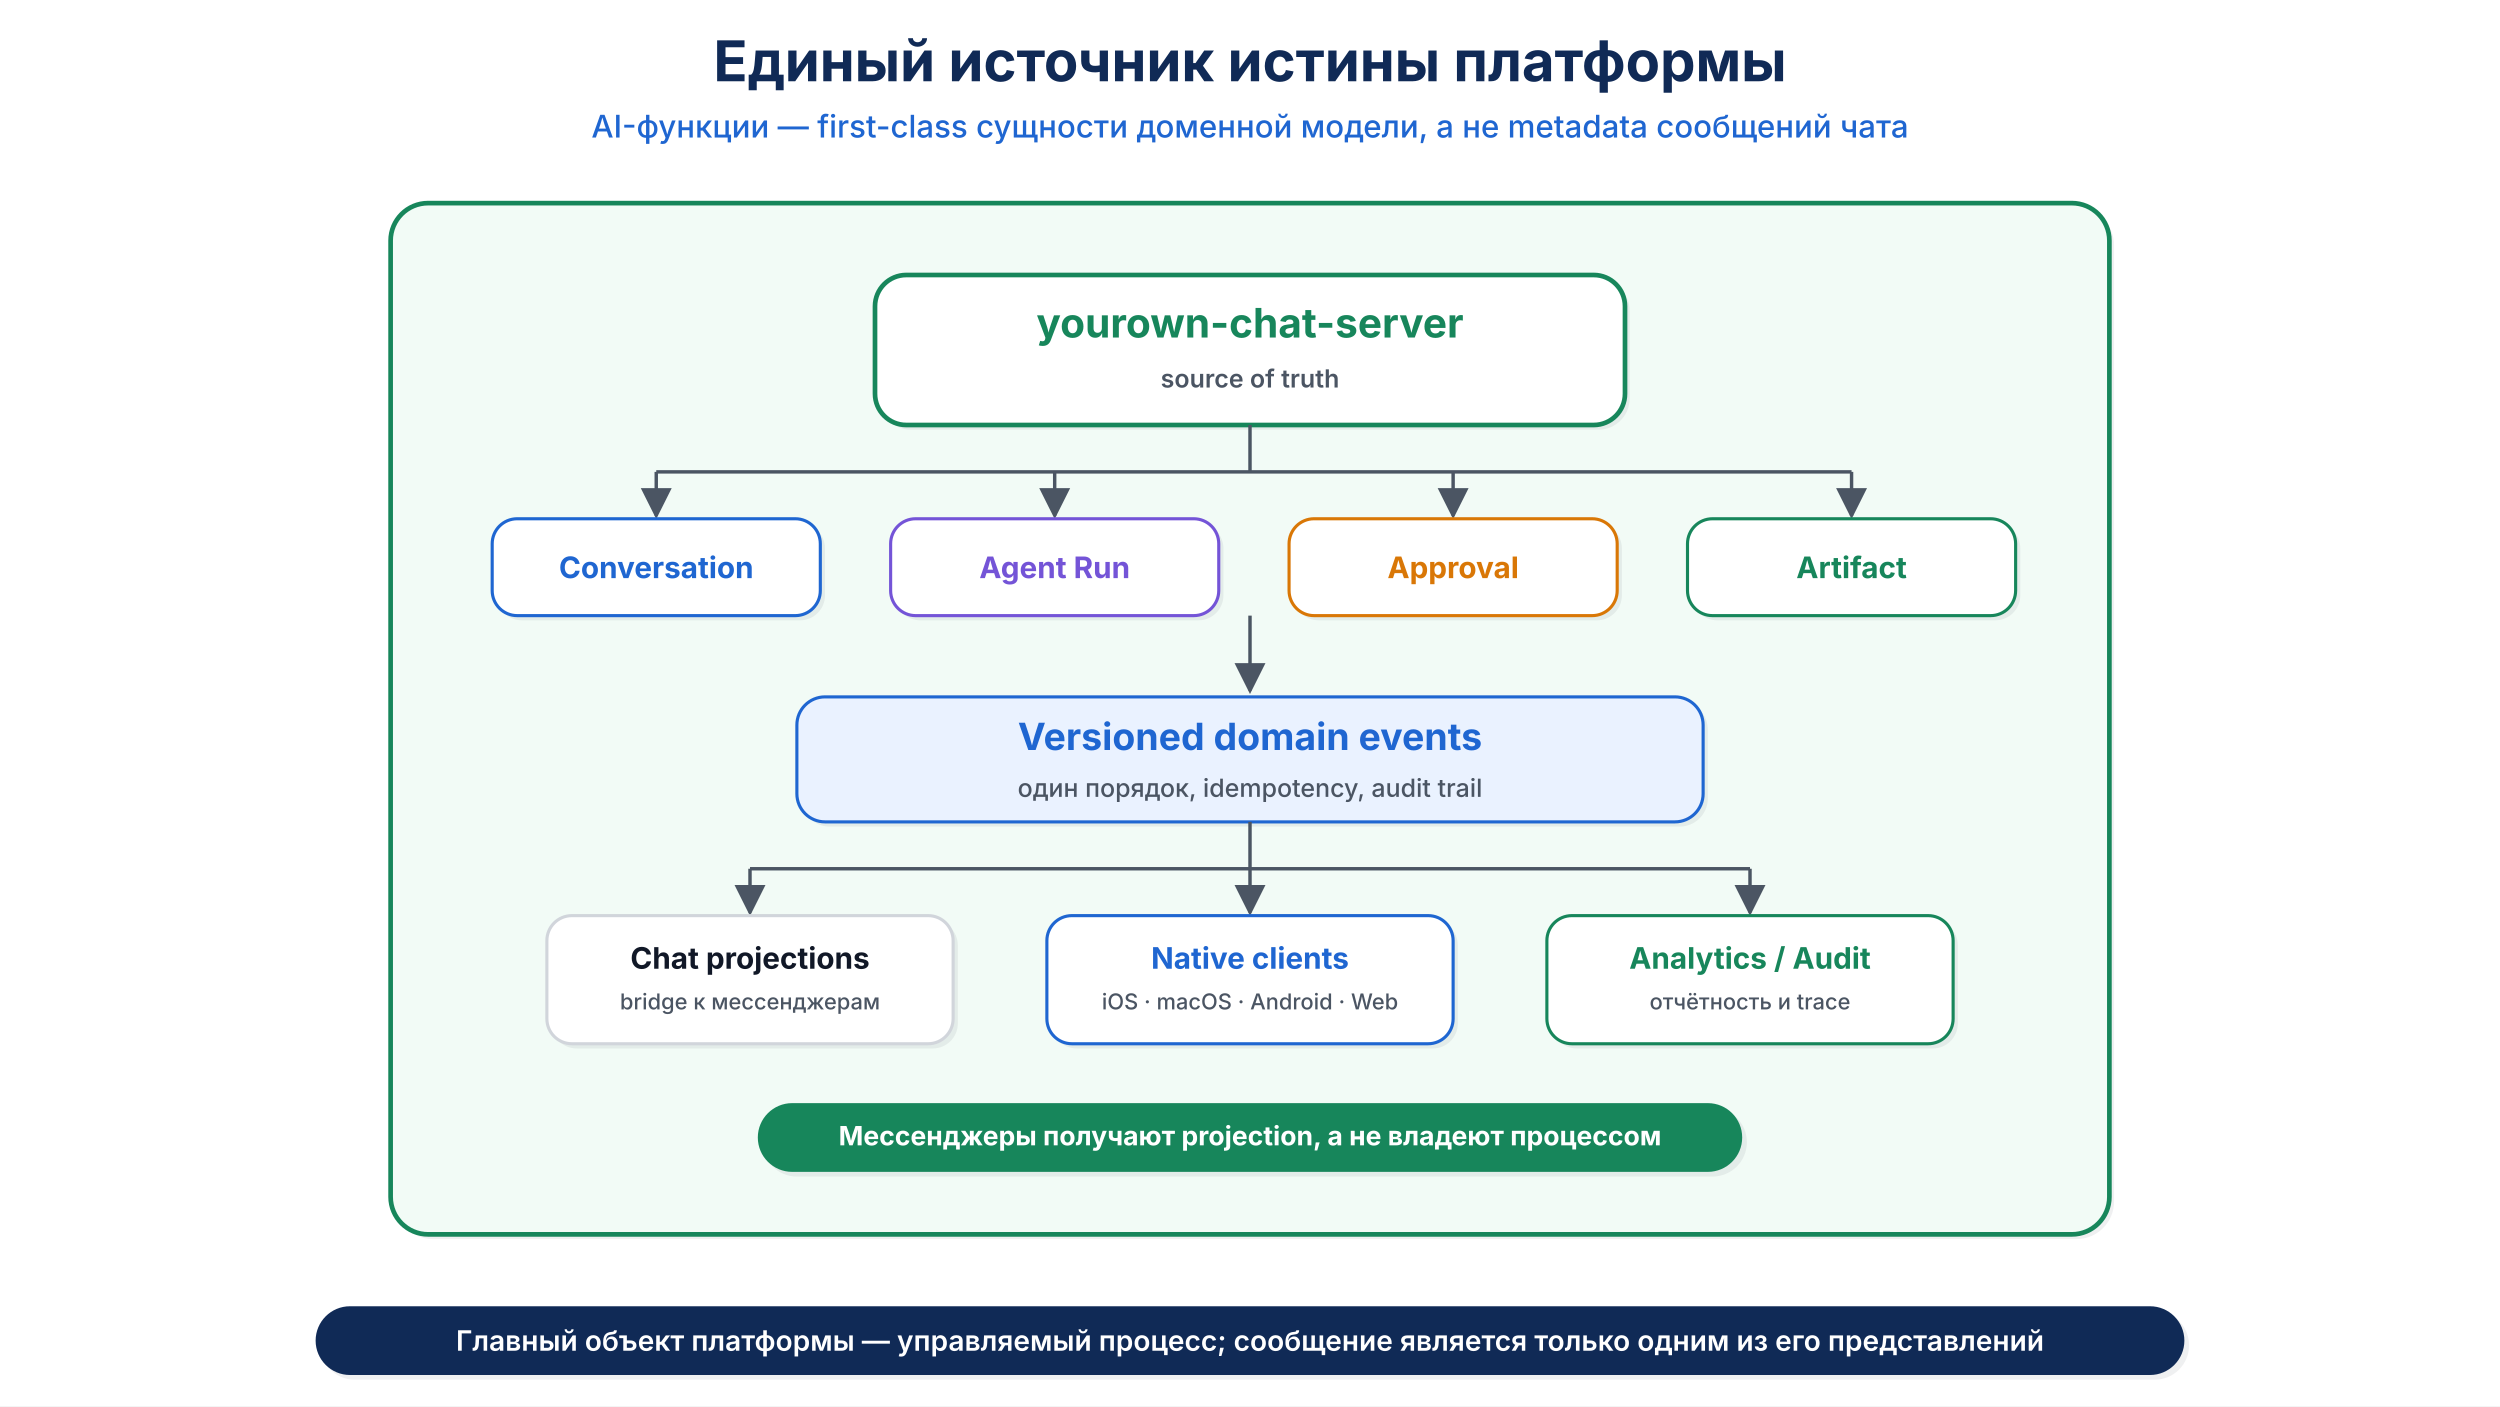
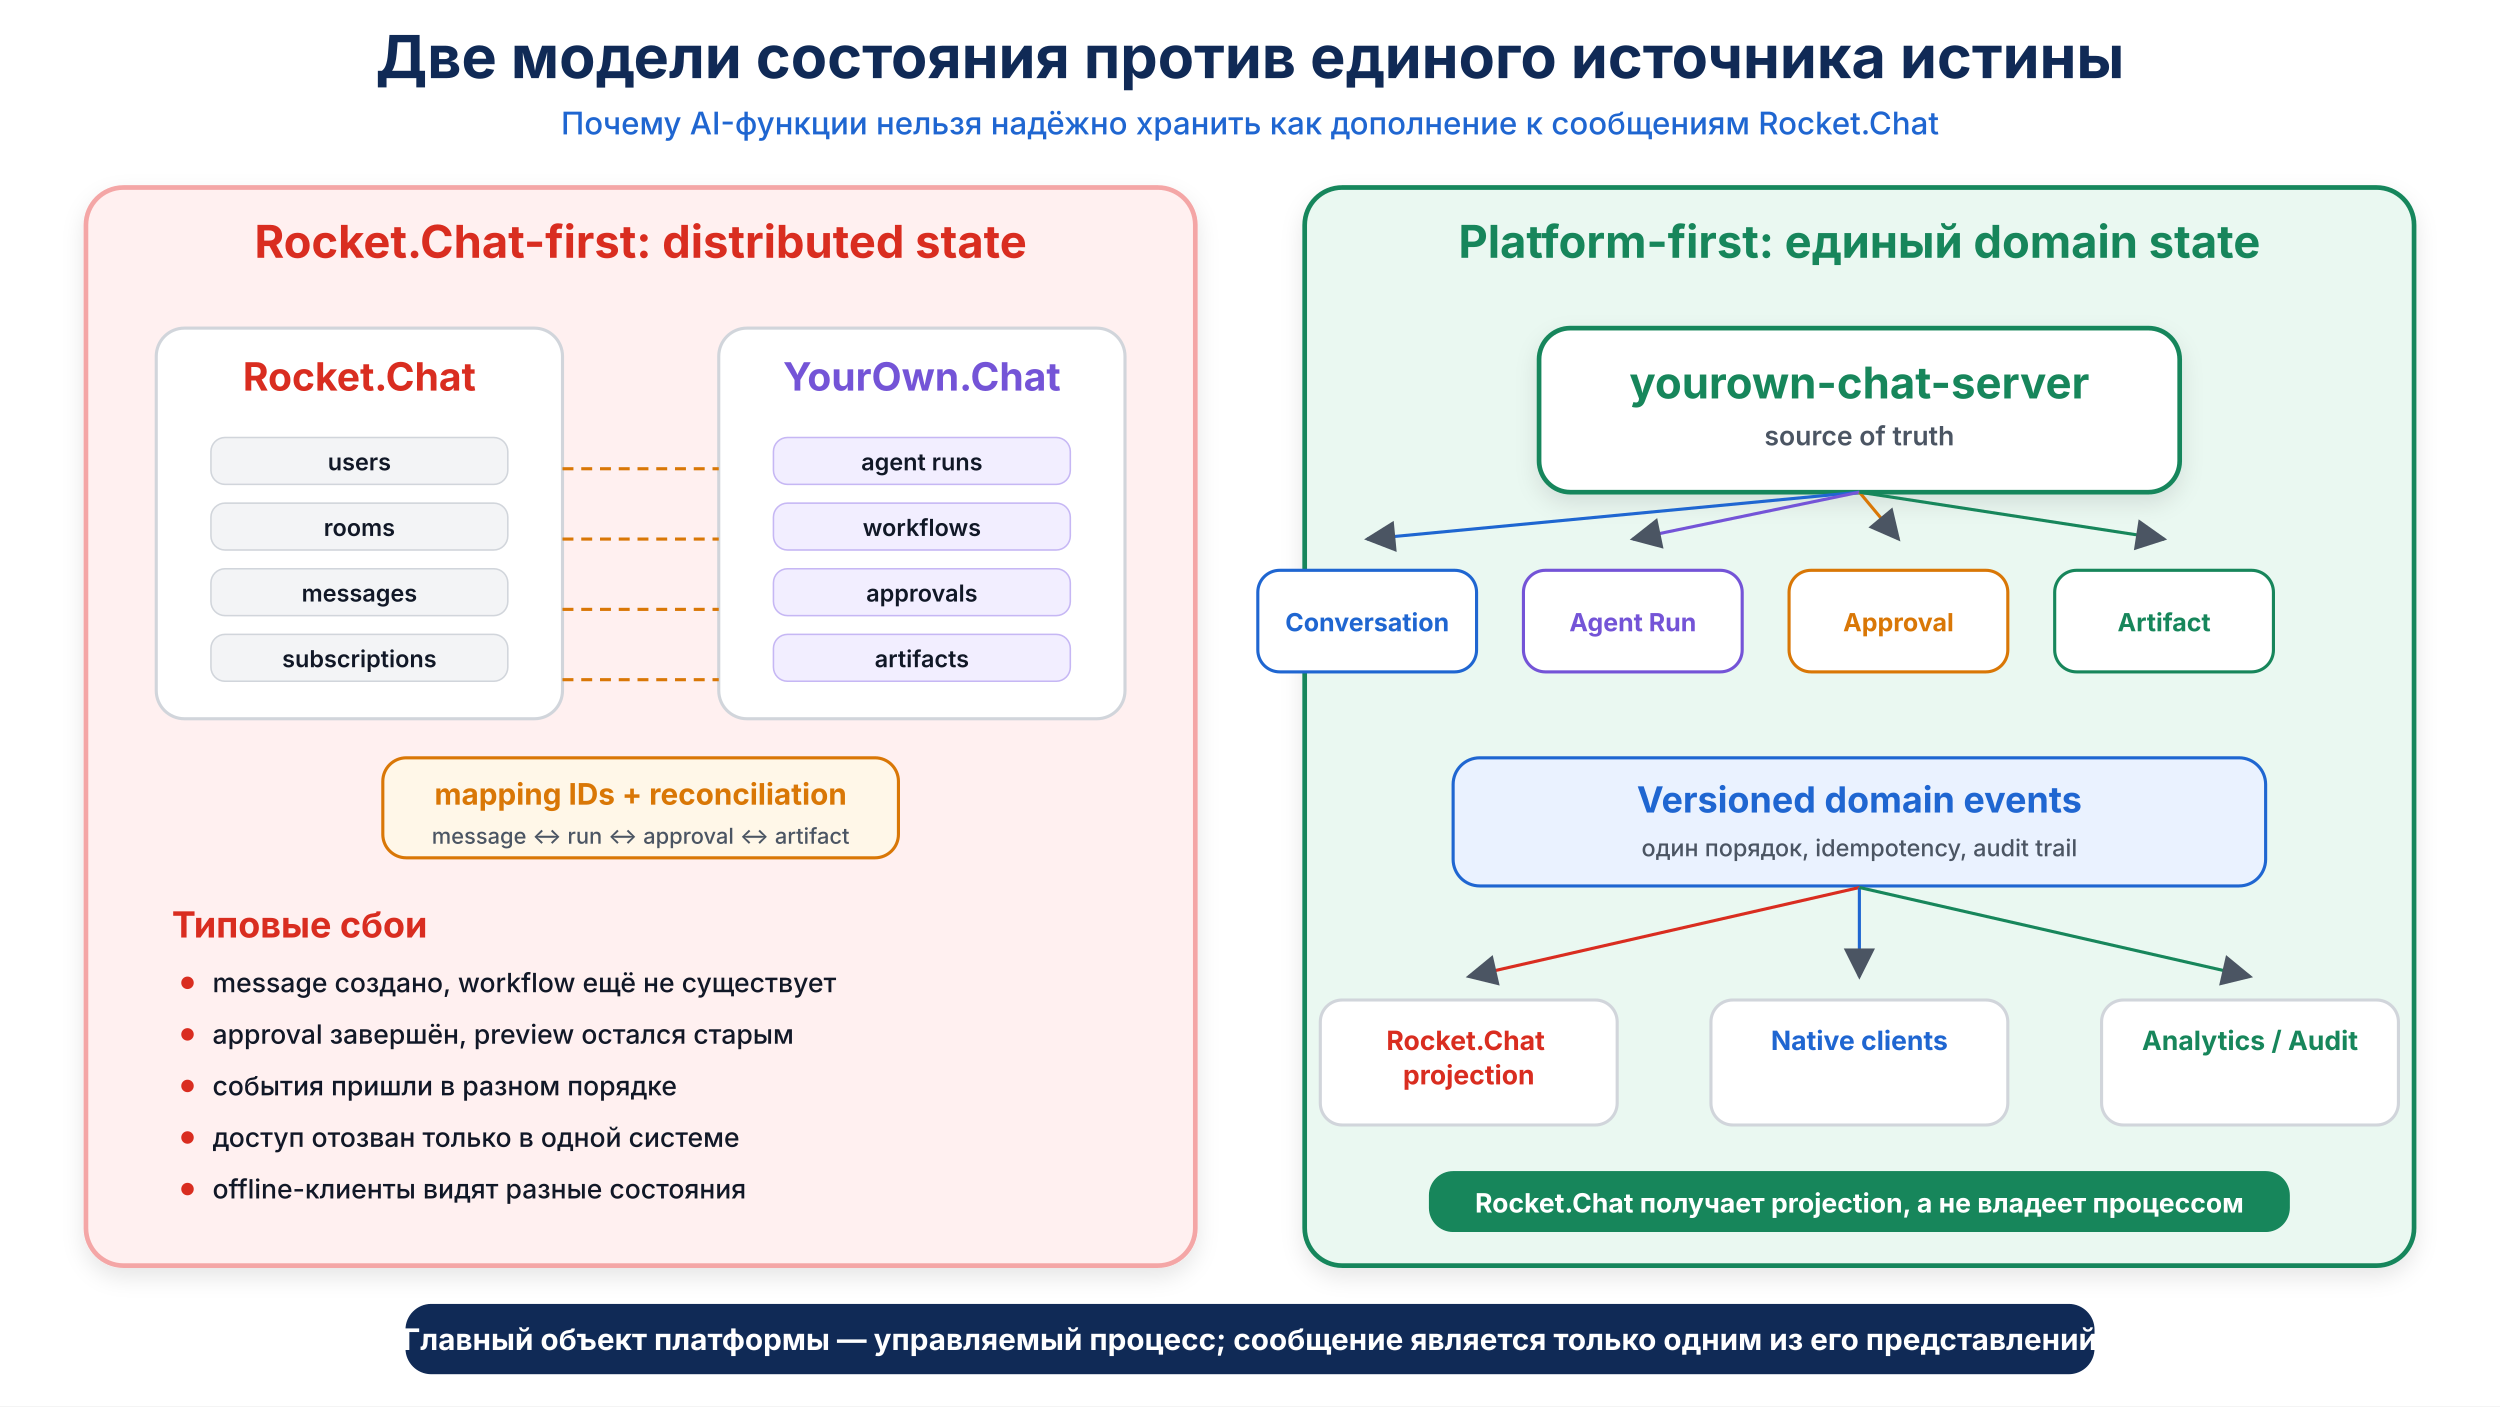
- <svg xmlns="http://www.w3.org/2000/svg" viewBox="0 0 1600 900" width="1600" height="900">
+ <svg xmlns="http://www.w3.org/2000/svg" width="1600" height="900" viewBox="0 0 1600 900">
  <defs>
-     <marker id="ar-gray" markerWidth="9" markerHeight="9" refX="8" refY="4.5" orient="auto">
-       <path d="M 0 0 L 9 4.5 L 0 9 z" fill="#4B5563" />
+     <marker id="arrow" markerWidth="10" markerHeight="10" refX="9" refY="5" orient="auto">
+       <path d="M0,0 L10,5 L0,10 Z" fill="#4B5563" />
    </marker>
-     <marker id="ar-blue" markerWidth="9" markerHeight="9" refX="8" refY="4.5" orient="auto">
-       <path d="M 0 0 L 9 4.5 L 0 9 z" fill="#1F66D1" />
+     <marker id="arrow-blue" markerWidth="10" markerHeight="10" refX="9" refY="5" orient="auto">
+       <path d="M0,0 L10,5 L0,10 Z" fill="#1F66D1" />
    </marker>
-     <marker id="ar-green" markerWidth="9" markerHeight="9" refX="8" refY="4.5" orient="auto">
-       <path d="M 0 0 L 9 4.5 L 0 9 z" fill="#17865B" />
+     <marker id="arrow-green" markerWidth="10" markerHeight="10" refX="9" refY="5" orient="auto">
+       <path d="M0,0 L10,5 L0,10 Z" fill="#17865B" />
    </marker>
-     <marker id="ar-orange" markerWidth="9" markerHeight="9" refX="8" refY="4.5" orient="auto">
-       <path d="M 0 0 L 9 4.5 L 0 9 z" fill="#D97706" />
-     </marker>
-     <marker id="ar-purple" markerWidth="9" markerHeight="9" refX="8" refY="4.5" orient="auto">
-       <path d="M 0 0 L 9 4.5 L 0 9 z" fill="#7454D7" />
-     </marker>
-     <marker id="ar-red" markerWidth="9" markerHeight="9" refX="8" refY="4.5" orient="auto">
-       <path d="M 0 0 L 9 4.5 L 0 9 z" fill="#C0392B" />
-     </marker>
-     <marker id="ar-navy" markerWidth="9" markerHeight="9" refX="8" refY="4.5" orient="auto">
-       <path d="M 0 0 L 9 4.5 L 0 9 z" fill="#102A56" />
-     </marker>
+     <filter id="shadow" x="-20%" y="-20%" width="140%" height="140%">
+       <feDropShadow dx="0" dy="6" stdDeviation="7" flood-color="#000000" flood-opacity="0.10" />
+     </filter>
  </defs>
-   <rect x="0" y="0" width="1600" height="900" fill="#FFFFFF" />
-   <text x="800.0" y="52" font-family="Inter, Arial, Helvetica, sans-serif" font-size="36" font-weight="700" fill="#102A56" text-anchor="middle">Единый источник истины платформы</text>
-   <text x="800.0" y="88" font-family="Inter, Arial, Helvetica, sans-serif" font-size="20" font-weight="500" fill="#1F66D1" text-anchor="middle">AI-функции — first-class сущности доменной модели, а не metadata сообщений чата</text>
-   <rect x="253" y="133" width="1100" height="660" rx="24" ry="24" fill="#0F172A" opacity="0.07" />
-   <rect x="250" y="130" width="1100" height="660" rx="24" ry="24" fill="#F2FBF6" stroke="#17865B" stroke-width="3" />
-   <rect x="563" y="179" width="480" height="96" rx="20" ry="20" fill="#0F172A" opacity="0.07" />
-   <rect x="560" y="176" width="480" height="96" rx="20" ry="20" fill="#FFFFFF" stroke="#17865B" stroke-width="3" />
-   <text x="800" y="216" font-family="Inter, Arial, Helvetica, sans-serif" font-size="26" font-weight="700" fill="#17865B" text-anchor="middle">yourown-chat-server</text>
-   <text x="800" y="248" font-family="Inter, Arial, Helvetica, sans-serif" font-size="16" font-weight="600" fill="#4B5563" text-anchor="middle">source of truth</text>
-   <line x1="800" y1="272" x2="800" y2="302" stroke="#4B5563" stroke-width="2.2" />
-   <line x1="420" y1="302" x2="1185" y2="302" stroke="#4B5563" stroke-width="2.2" />
-   <line x1="420" y1="302" x2="420" y2="330" stroke="#4B5563" stroke-width="2.2" marker-end="url(#ar-gray)" />
-   <line x1="675" y1="302" x2="675" y2="330" stroke="#4B5563" stroke-width="2.2" marker-end="url(#ar-gray)" />
-   <line x1="930" y1="302" x2="930" y2="330" stroke="#4B5563" stroke-width="2.2" marker-end="url(#ar-gray)" />
-   <line x1="1185" y1="302" x2="1185" y2="330" stroke="#4B5563" stroke-width="2.2" marker-end="url(#ar-gray)" />
-   <rect x="318" y="335" width="210" height="62" rx="16" ry="16" fill="#0F172A" opacity="0.07" />
-   <rect x="315" y="332" width="210" height="62" rx="16" ry="16" fill="#FFFFFF" stroke="#1F66D1" stroke-width="2" />
-   <text x="420" y="370" font-family="Inter, Arial, Helvetica, sans-serif" font-size="19" font-weight="700" fill="#1F66D1" text-anchor="middle">Conversation</text>
-   <rect x="573" y="335" width="210" height="62" rx="16" ry="16" fill="#0F172A" opacity="0.07" />
-   <rect x="570" y="332" width="210" height="62" rx="16" ry="16" fill="#FFFFFF" stroke="#7454D7" stroke-width="2" />
-   <text x="675" y="370" font-family="Inter, Arial, Helvetica, sans-serif" font-size="19" font-weight="700" fill="#7454D7" text-anchor="middle">Agent Run</text>
-   <rect x="828" y="335" width="210" height="62" rx="16" ry="16" fill="#0F172A" opacity="0.07" />
-   <rect x="825" y="332" width="210" height="62" rx="16" ry="16" fill="#FFFFFF" stroke="#D97706" stroke-width="2" />
-   <text x="930" y="370" font-family="Inter, Arial, Helvetica, sans-serif" font-size="19" font-weight="700" fill="#D97706" text-anchor="middle">Approval</text>
-   <rect x="1083" y="335" width="210" height="62" rx="16" ry="16" fill="#0F172A" opacity="0.07" />
-   <rect x="1080" y="332" width="210" height="62" rx="16" ry="16" fill="#FFFFFF" stroke="#17865B" stroke-width="2" />
-   <text x="1185" y="370" font-family="Inter, Arial, Helvetica, sans-serif" font-size="19" font-weight="700" fill="#17865B" text-anchor="middle">Artifact</text>
-   <line x1="800" y1="394" x2="800" y2="442" stroke="#4B5563" stroke-width="2.2" marker-end="url(#ar-gray)" />
-   <rect x="513" y="449" width="580" height="80" rx="18" ry="18" fill="#0F172A" opacity="0.07" />
-   <rect x="510" y="446" width="580" height="80" rx="18" ry="18" fill="#EAF2FF" stroke="#1F66D1" stroke-width="2" />
-   <text x="800" y="480" font-family="Inter, Arial, Helvetica, sans-serif" font-size="24" font-weight="700" fill="#1F66D1" text-anchor="middle">Versioned domain events</text>
-   <text x="800" y="510" font-family="Inter, Arial, Helvetica, sans-serif" font-size="16" font-weight="500" fill="#4B5563" text-anchor="middle">один порядок, idempotency, audit trail</text>
-   <line x1="800" y1="526" x2="800" y2="556" stroke="#4B5563" stroke-width="2.2" />
-   <line x1="480" y1="556" x2="1120" y2="556" stroke="#4B5563" stroke-width="2.2" />
-   <line x1="480" y1="556" x2="480" y2="584" stroke="#4B5563" stroke-width="2.2" marker-end="url(#ar-gray)" />
-   <line x1="800" y1="556" x2="800" y2="584" stroke="#4B5563" stroke-width="2.2" marker-end="url(#ar-gray)" />
-   <line x1="1120" y1="556" x2="1120" y2="584" stroke="#4B5563" stroke-width="2.2" marker-end="url(#ar-gray)" />
-   <rect x="353" y="589" width="260" height="82" rx="16" ry="16" fill="#0F172A" opacity="0.07" />
-   <rect x="350" y="586" width="260" height="82" rx="16" ry="16" fill="#FFFFFF" stroke="#D1D5DB" stroke-width="2" />
-   <text x="480" y="620" font-family="Inter, Arial, Helvetica, sans-serif" font-size="19" font-weight="700" fill="#111827" text-anchor="middle">Chat projections</text>
-   <text x="480" y="646" font-family="Inter, Arial, Helvetica, sans-serif" font-size="14" font-weight="500" fill="#4B5563" text-anchor="middle">bridge к мессенджерам</text>
-   <rect x="673" y="589" width="260" height="82" rx="16" ry="16" fill="#0F172A" opacity="0.07" />
-   <rect x="670" y="586" width="260" height="82" rx="16" ry="16" fill="#FFFFFF" stroke="#1F66D1" stroke-width="2" />
-   <text x="800" y="620" font-family="Inter, Arial, Helvetica, sans-serif" font-size="19" font-weight="700" fill="#1F66D1" text-anchor="middle">Native clients</text>
-   <text x="800" y="646" font-family="Inter, Arial, Helvetica, sans-serif" font-size="14" font-weight="500" fill="#4B5563" text-anchor="middle">iOS · macOS · Android · Web</text>
-   <rect x="993" y="589" width="260" height="82" rx="16" ry="16" fill="#0F172A" opacity="0.07" />
-   <rect x="990" y="586" width="260" height="82" rx="16" ry="16" fill="#FFFFFF" stroke="#17865B" stroke-width="2" />
-   <text x="1120" y="620" font-family="Inter, Arial, Helvetica, sans-serif" font-size="19" font-weight="700" fill="#17865B" text-anchor="middle">Analytics / Audit</text>
-   <text x="1120" y="646" font-family="Inter, Arial, Helvetica, sans-serif" font-size="14" font-weight="500" fill="#4B5563" text-anchor="middle">отчётность и trace</text>
-   <rect x="488" y="709" width="630" height="44" rx="22" ry="22" fill="#0F172A" opacity="0.07" />
-   <rect x="485" y="706" width="630" height="44" rx="22" ry="22" fill="#17865B" />
-   <text x="800" y="733" font-family="Inter, Arial, Helvetica, sans-serif" font-size="17" font-weight="700" fill="#FFFFFF" text-anchor="middle">Мессенджеры получают projection, а не владеют процессом</text>
-   <rect x="205.0" y="839" width="1196" height="44" rx="22.0" ry="22.0" fill="#0F172A" opacity="0.07" />
-   <rect x="202.0" y="836" width="1196" height="44" rx="22.0" ry="22.0" fill="#102A56" />
-   <text x="800.0" y="864.48" font-family="Inter, Arial, Helvetica, sans-serif" font-size="18" font-weight="600" fill="#FFFFFF" text-anchor="middle">Главный объект платформы — управляемый процесс; сообщение является только одним из его представлений</text>
+   <rect width="1600" height="900" fill="#FFFFFF" />
+   <text x="800" y="50" font-family="Inter,Arial,Helvetica,sans-serif" font-size="38" font-weight="700" fill="#102A56" text-anchor="middle">Две модели состояния против единого источника истины</text>
+   <text x="800" y="86" font-family="Inter,Arial,Helvetica,sans-serif" font-size="20" font-weight="500" fill="#1F66D1" text-anchor="middle">Почему AI-функции нельзя надёжно хранить как дополнение к сообщениям Rocket.Chat</text>
+   <rect x="55" y="120" width="710" height="690" rx="24" fill="#FFF0F0" stroke="#F4A6A6" stroke-width="3" filter="url(#shadow)" />
+   <text x="410" y="165" font-family="Inter,Arial,Helvetica,sans-serif" font-size="29" font-weight="700" fill="#D92D20" text-anchor="middle">Rocket.Chat-first: distributed state</text>
+   <rect x="100" y="210" width="260" height="250" rx="18" fill="#FFFFFF" stroke="#D1D5DB" stroke-width="2" />
+   <text x="230" y="250" font-family="Inter,Arial,Helvetica,sans-serif" font-size="25" font-weight="700" fill="#D92D20" text-anchor="middle">Rocket.Chat</text>
+   <rect x="135" y="280" width="190" height="30" rx="9" fill="#F3F4F6" stroke="#D1D5DB" stroke-width="1" />
+   <text x="230" y="301" font-family="Inter,Arial,Helvetica,sans-serif" font-size="15" font-weight="600" fill="#111827" text-anchor="middle">users</text>
+   <rect x="135" y="322" width="190" height="30" rx="9" fill="#F3F4F6" stroke="#D1D5DB" stroke-width="1" />
+   <text x="230" y="343" font-family="Inter,Arial,Helvetica,sans-serif" font-size="15" font-weight="600" fill="#111827" text-anchor="middle">rooms</text>
+   <rect x="135" y="364" width="190" height="30" rx="9" fill="#F3F4F6" stroke="#D1D5DB" stroke-width="1" />
+   <text x="230" y="385" font-family="Inter,Arial,Helvetica,sans-serif" font-size="15" font-weight="600" fill="#111827" text-anchor="middle">messages</text>
+   <rect x="135" y="406" width="190" height="30" rx="9" fill="#F3F4F6" stroke="#D1D5DB" stroke-width="1" />
+   <text x="230" y="427" font-family="Inter,Arial,Helvetica,sans-serif" font-size="15" font-weight="600" fill="#111827" text-anchor="middle">subscriptions</text>
+   <rect x="460" y="210" width="260" height="250" rx="18" fill="#FFFFFF" stroke="#D1D5DB" stroke-width="2" />
+   <text x="590" y="250" font-family="Inter,Arial,Helvetica,sans-serif" font-size="25" font-weight="700" fill="#7454D7" text-anchor="middle">YourOwn.Chat</text>
+   <rect x="495" y="280" width="190" height="30" rx="9" fill="#F2EEFF" stroke="#C6B7F4" stroke-width="1" />
+   <text x="590" y="301" font-family="Inter,Arial,Helvetica,sans-serif" font-size="15" font-weight="600" fill="#111827" text-anchor="middle">agent runs</text>
+   <rect x="495" y="322" width="190" height="30" rx="9" fill="#F2EEFF" stroke="#C6B7F4" stroke-width="1" />
+   <text x="590" y="343" font-family="Inter,Arial,Helvetica,sans-serif" font-size="15" font-weight="600" fill="#111827" text-anchor="middle">workflows</text>
+   <rect x="495" y="364" width="190" height="30" rx="9" fill="#F2EEFF" stroke="#C6B7F4" stroke-width="1" />
+   <text x="590" y="385" font-family="Inter,Arial,Helvetica,sans-serif" font-size="15" font-weight="600" fill="#111827" text-anchor="middle">approvals</text>
+   <rect x="495" y="406" width="190" height="30" rx="9" fill="#F2EEFF" stroke="#C6B7F4" stroke-width="1" />
+   <text x="590" y="427" font-family="Inter,Arial,Helvetica,sans-serif" font-size="15" font-weight="600" fill="#111827" text-anchor="middle">artifacts</text>
+   <line x1="360" y1="300" x2="460" y2="300" stroke="#D97706" stroke-width="2" stroke-dasharray="7 5" />
+   <line x1="360" y1="345" x2="460" y2="345" stroke="#D97706" stroke-width="2" stroke-dasharray="7 5" />
+   <line x1="360" y1="390" x2="460" y2="390" stroke="#D97706" stroke-width="2" stroke-dasharray="7 5" />
+   <line x1="360" y1="435" x2="460" y2="435" stroke="#D97706" stroke-width="2" stroke-dasharray="7 5" />
+   <rect x="245" y="485" width="330" height="64" rx="15" fill="#FFF7E8" stroke="#D97706" stroke-width="2" />
+   <text x="410" y="515" font-family="Inter,Arial,Helvetica,sans-serif" font-size="19" font-weight="700" fill="#D97706" text-anchor="middle">mapping IDs + reconciliation</text>
+   <text x="410" y="540" font-family="Inter,Arial,Helvetica,sans-serif" font-size="14" font-weight="500" fill="#4B5563" text-anchor="middle">message ↔ run ↔ approval ↔ artifact</text>
+   <text x="110" y="600" font-family="Inter,Arial,Helvetica,sans-serif" font-size="23" font-weight="700" fill="#D92D20" text-anchor="start">Типовые сбои</text>
+   <circle cx="120" cy="629" r="4" fill="#D92D20" stroke="none" stroke-width="2" />
+   <text x="136" y="635" font-family="Inter,Arial,Helvetica,sans-serif" font-size="17" font-weight="500" fill="#111827" text-anchor="start">
+     <tspan x="136" dy="0">message создано, workflow ещё не существует</tspan>
+   </text>
+   <circle cx="120" cy="662" r="4" fill="#D92D20" stroke="none" stroke-width="2" />
+   <text x="136" y="668" font-family="Inter,Arial,Helvetica,sans-serif" font-size="17" font-weight="500" fill="#111827" text-anchor="start">
+     <tspan x="136" dy="0">approval завершён, preview остался старым</tspan>
+   </text>
+   <circle cx="120" cy="695" r="4" fill="#D92D20" stroke="none" stroke-width="2" />
+   <text x="136" y="701" font-family="Inter,Arial,Helvetica,sans-serif" font-size="17" font-weight="500" fill="#111827" text-anchor="start">
+     <tspan x="136" dy="0">события пришли в разном порядке</tspan>
+   </text>
+   <circle cx="120" cy="728" r="4" fill="#D92D20" stroke="none" stroke-width="2" />
+   <text x="136" y="734" font-family="Inter,Arial,Helvetica,sans-serif" font-size="17" font-weight="500" fill="#111827" text-anchor="start">
+     <tspan x="136" dy="0">доступ отозван только в одной системе</tspan>
+   </text>
+   <circle cx="120" cy="761" r="4" fill="#D92D20" stroke="none" stroke-width="2" />
+   <text x="136" y="767" font-family="Inter,Arial,Helvetica,sans-serif" font-size="17" font-weight="500" fill="#111827" text-anchor="start">
+     <tspan x="136" dy="0">offline-клиенты видят разные состояния</tspan>
+   </text>
+   <rect x="835" y="120" width="710" height="690" rx="24" fill="#EAF8F1" stroke="#17865B" stroke-width="3" filter="url(#shadow)" />
+   <text x="1190" y="165" font-family="Inter,Arial,Helvetica,sans-serif" font-size="29" font-weight="700" fill="#17865B" text-anchor="middle">Platform-first: единый domain state</text>
+   <rect x="985" y="210" width="410" height="105" rx="20" fill="#FFFFFF" stroke="#17865B" stroke-width="3" filter="url(#shadow)" />
+   <text x="1190" y="255" font-family="Inter,Arial,Helvetica,sans-serif" font-size="28" font-weight="700" fill="#17865B" text-anchor="middle">yourown-chat-server</text>
+   <text x="1190" y="285" font-family="Inter,Arial,Helvetica,sans-serif" font-size="17" font-weight="600" fill="#4B5563" text-anchor="middle">source of truth</text>
+   <line x1="1190" y1="315" x2="875" y2="345" stroke="#1F66D1" stroke-width="2" marker-end="url(#arrow)" />
+   <rect x="805" y="365" width="140" height="65" rx="14" fill="#FFFFFF" stroke="#1F66D1" stroke-width="2" />
+   <text x="875" y="404" font-family="Inter,Arial,Helvetica,sans-serif" font-size="16" font-weight="700" fill="#1F66D1" text-anchor="middle">Conversation</text>
+   <line x1="1190" y1="315" x2="1045" y2="345" stroke="#7454D7" stroke-width="2" marker-end="url(#arrow)" />
+   <rect x="975" y="365" width="140" height="65" rx="14" fill="#FFFFFF" stroke="#7454D7" stroke-width="2" />
+   <text x="1045" y="404" font-family="Inter,Arial,Helvetica,sans-serif" font-size="16" font-weight="700" fill="#7454D7" text-anchor="middle">Agent Run</text>
+   <line x1="1190" y1="315" x2="1215" y2="345" stroke="#D97706" stroke-width="2" marker-end="url(#arrow)" />
+   <rect x="1145" y="365" width="140" height="65" rx="14" fill="#FFFFFF" stroke="#D97706" stroke-width="2" />
+   <text x="1215" y="404" font-family="Inter,Arial,Helvetica,sans-serif" font-size="16" font-weight="700" fill="#D97706" text-anchor="middle">Approval</text>
+   <line x1="1190" y1="315" x2="1385" y2="345" stroke="#17865B" stroke-width="2" marker-end="url(#arrow)" />
+   <rect x="1315" y="365" width="140" height="65" rx="14" fill="#FFFFFF" stroke="#17865B" stroke-width="2" />
+   <text x="1385" y="404" font-family="Inter,Arial,Helvetica,sans-serif" font-size="16" font-weight="700" fill="#17865B" text-anchor="middle">Artifact</text>
+   <rect x="930" y="485" width="520" height="82" rx="17" fill="#EAF2FF" stroke="#1F66D1" stroke-width="2" />
+   <text x="1190" y="520" font-family="Inter,Arial,Helvetica,sans-serif" font-size="23" font-weight="700" fill="#1F66D1" text-anchor="middle">Versioned domain events</text>
+   <text x="1190" y="548" font-family="Inter,Arial,Helvetica,sans-serif" font-size="15" font-weight="500" fill="#4B5563" text-anchor="middle">один порядок, idempotency, audit trail</text>
+   <line x1="1190" y1="568" x2="940" y2="625" stroke="#D92D20" stroke-width="2" marker-end="url(#arrow)" />
+   <rect x="845" y="640" width="190" height="80" rx="14" fill="#FFFFFF" stroke="#D1D5DB" stroke-width="2" />
+   <text x="940" y="672" font-family="Inter,Arial,Helvetica,sans-serif" font-size="17" font-weight="700" fill="#D92D20" text-anchor="middle">
+     <tspan x="940" dy="0">Rocket.Chat</tspan>
+     <tspan x="940" dy="22">projection</tspan>
+   </text>
+   <line x1="1190" y1="568" x2="1190" y2="625" stroke="#1F66D1" stroke-width="2" marker-end="url(#arrow)" />
+   <rect x="1095" y="640" width="190" height="80" rx="14" fill="#FFFFFF" stroke="#D1D5DB" stroke-width="2" />
+   <text x="1190" y="672" font-family="Inter,Arial,Helvetica,sans-serif" font-size="17" font-weight="700" fill="#1F66D1" text-anchor="middle">
+     <tspan x="1190" dy="0">Native clients</tspan>
+   </text>
+   <line x1="1190" y1="568" x2="1440" y2="625" stroke="#17865B" stroke-width="2" marker-end="url(#arrow)" />
+   <rect x="1345" y="640" width="190" height="80" rx="14" fill="#FFFFFF" stroke="#D1D5DB" stroke-width="2" />
+   <text x="1440" y="672" font-family="Inter,Arial,Helvetica,sans-serif" font-size="17" font-weight="700" fill="#17865B" text-anchor="middle">
+     <tspan x="1440" dy="0">Analytics / Audit</tspan>
+   </text>
+   <rect x="915" y="750" width="550" height="38" rx="15" fill="#17865B" stroke="#17865B" stroke-width="1" />
+   <text x="1190" y="776" font-family="Inter,Arial,Helvetica,sans-serif" font-size="17" font-weight="700" fill="#FFFFFF" text-anchor="middle">Rocket.Chat получает projection, а не владеет процессом</text>
+   <rect x="260" y="835" width="1080" height="44" rx="16" fill="#102A56" stroke="#102A56" stroke-width="1" />
+   <text x="800" y="864" font-family="Inter,Arial,Helvetica,sans-serif" font-size="19" font-weight="700" fill="#FFFFFF" text-anchor="middle">Главный объект платформы — управляемый процесс; сообщение является только одним из его представлений</text>
</svg>
